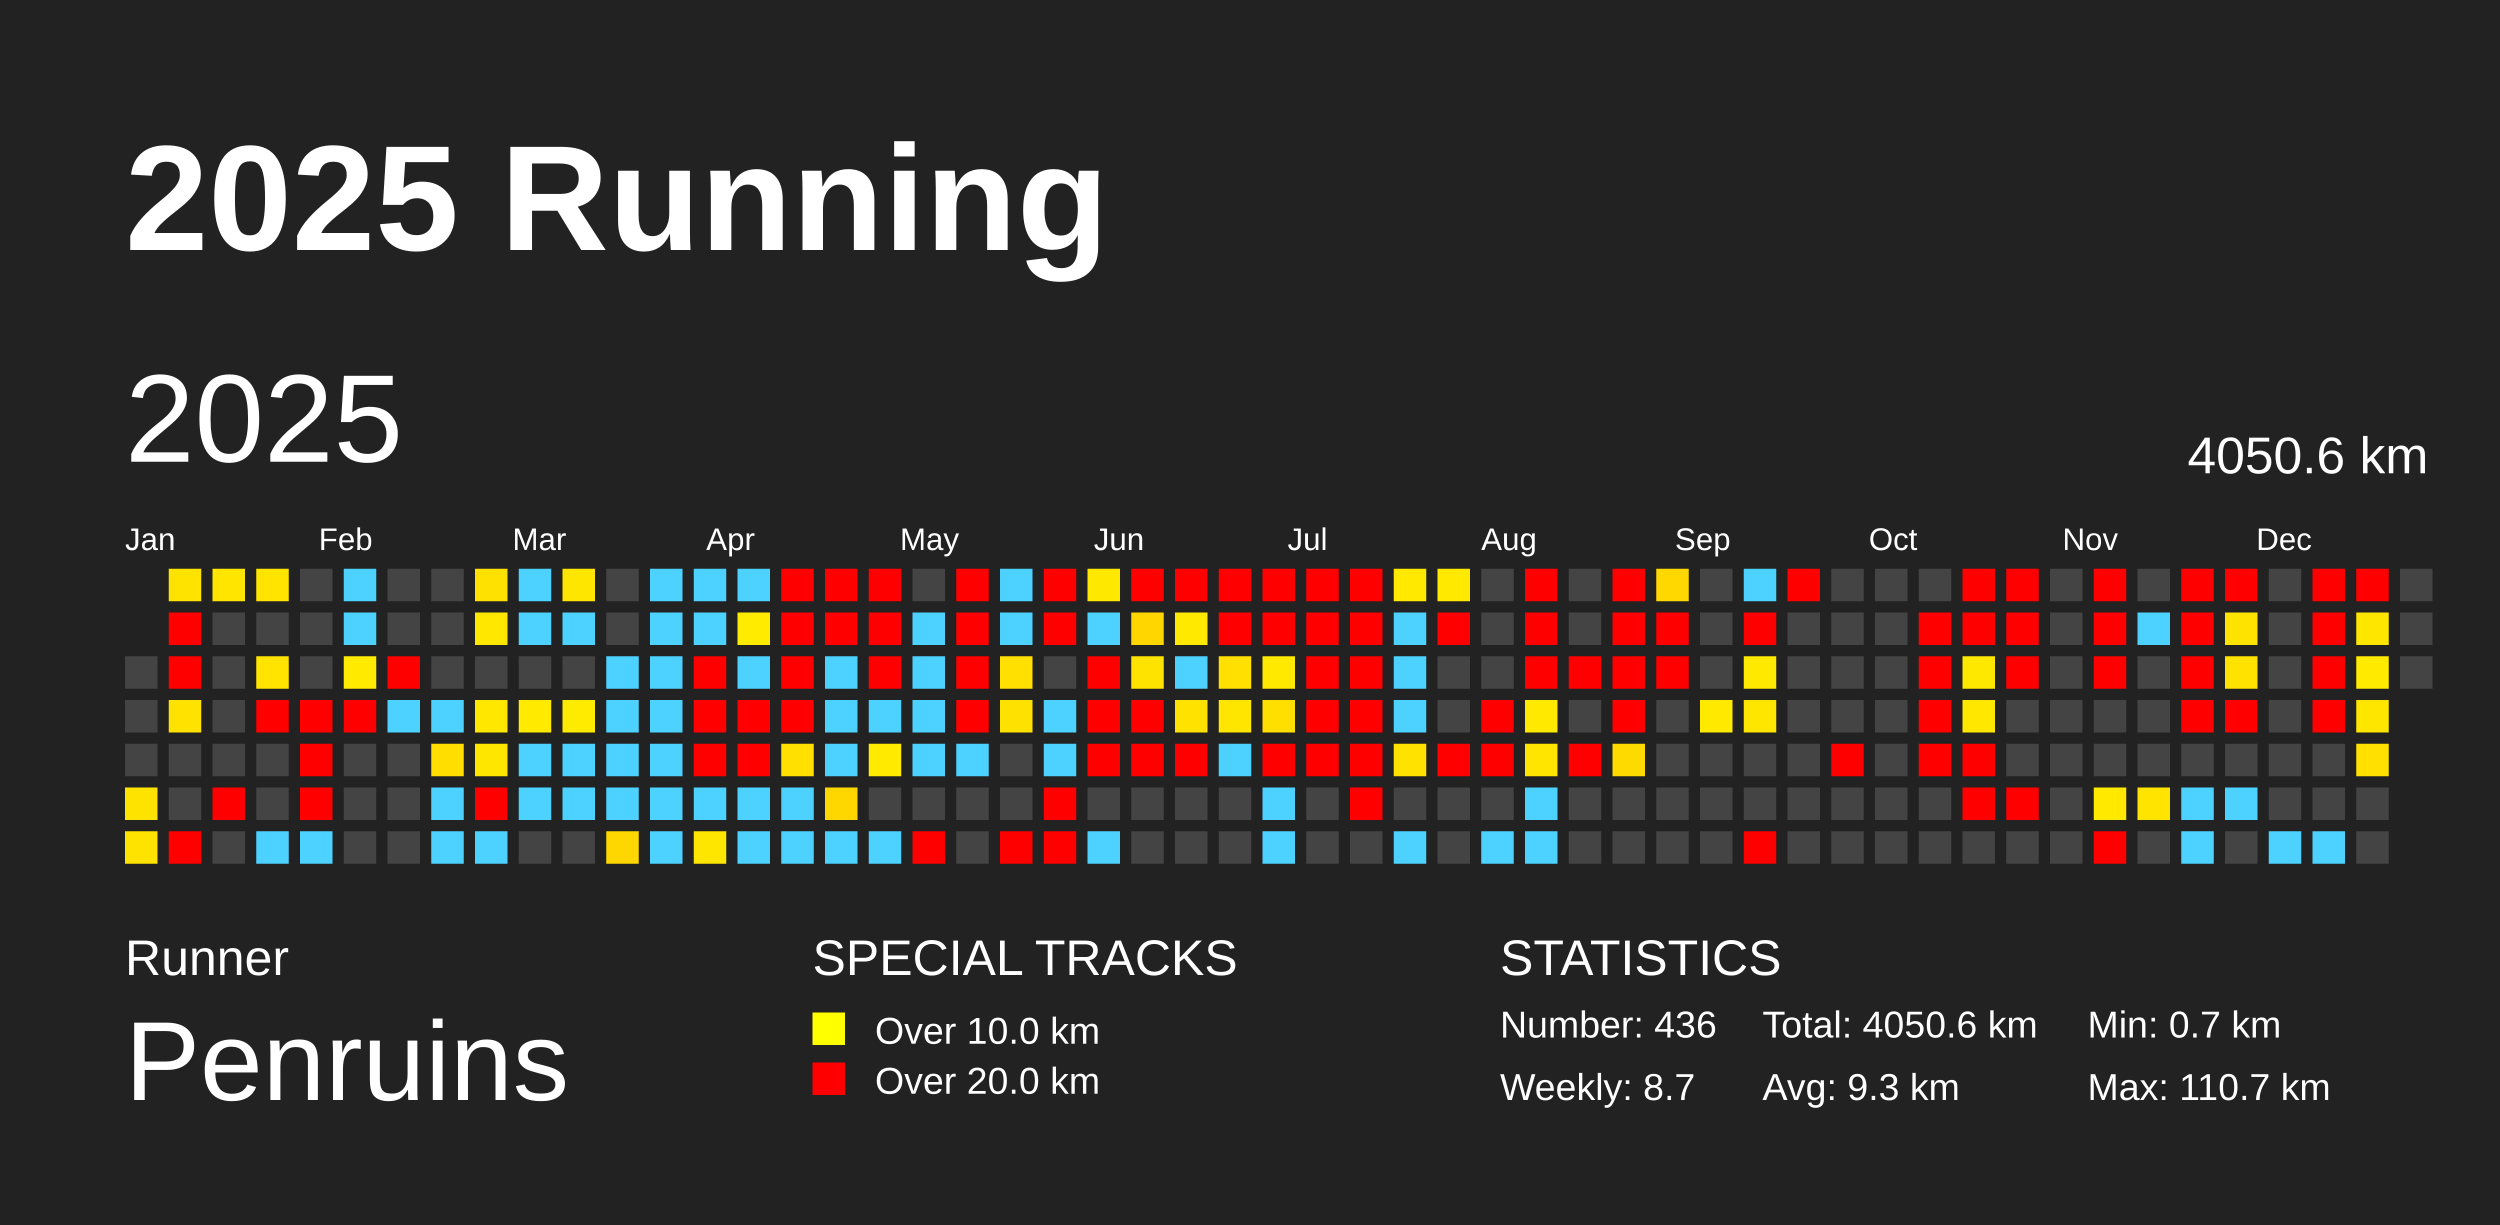
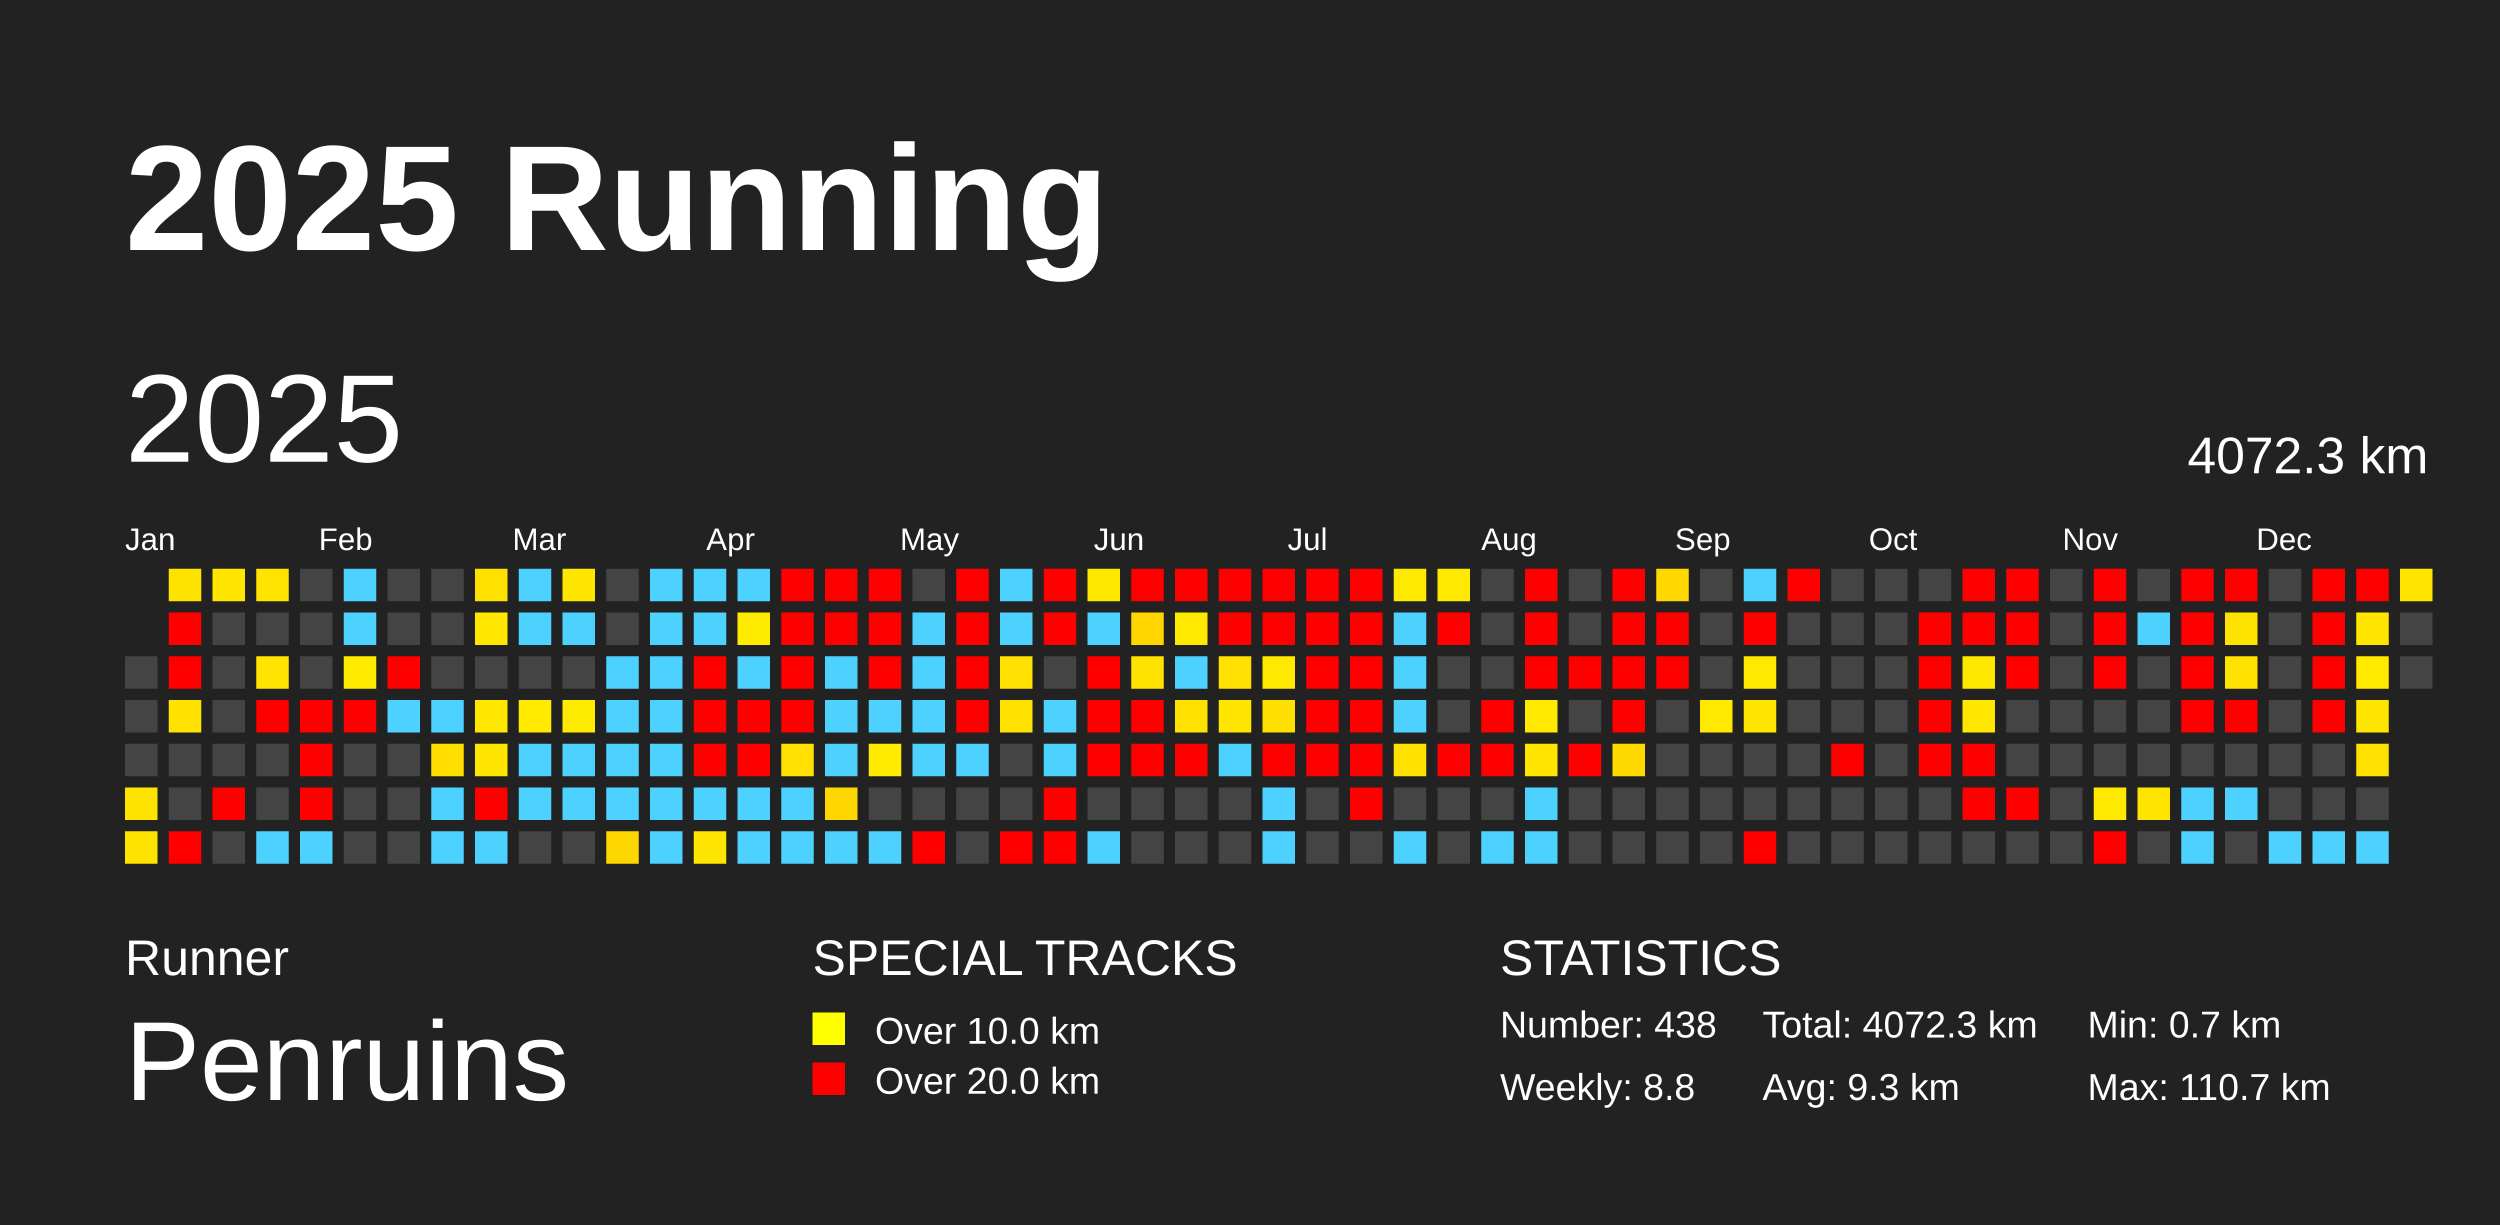
<svg xmlns="http://www.w3.org/2000/svg" baseProfile="full" height="98mm" version="1.1" viewBox="0,0,200,98" width="200mm">
  <defs />
  <rect fill="#222222" height="98" width="200" x="0" y="0" />
  <text fill="#FFFFFF" style="font-size:12px; font-family:Arial; font-weight:bold;" x="10" y="20">2025 Running</text>
  <text fill="#FFFFFF" style="font-size:4px; font-family:Arial" x="10" y="78">Runner</text>
  <text fill="#FFFFFF" style="font-size:9px; font-family:Arial" x="10" y="88">Penruins</text>
  <text fill="#FFFFFF" style="font-size:4px; font-family:Arial" x="65" y="78">SPECIAL TRACKS</text>
  <rect fill="yellow" height="2.6" width="2.6" x="65" y="81" />
  <text fill="#FFFFFF" style="font-size:3px; font-family:Arial" x="70" y="83.5">Over 10.0 km</text>
  <rect fill="red" height="2.6" width="2.6" x="65" y="85" />
  <text fill="#FFFFFF" style="font-size:3px; font-family:Arial" x="70" y="87.5">Over 20.0 km</text>
  <text fill="#FFFFFF" style="font-size:4px; font-family:Arial" x="120" y="78">STATISTICS</text>
-   <text fill="#FFFFFF" style="font-size:3px; font-family:Arial" x="120" y="83">Number: 436</text>
-   <text fill="#FFFFFF" style="font-size:3px; font-family:Arial" x="120" y="88">Weekly: 8.7</text>
-   <text fill="#FFFFFF" style="font-size:3px; font-family:Arial" x="141" y="83">Total: 4050.6 km</text>
+   <text fill="#FFFFFF" style="font-size:3px; font-family:Arial" x="120" y="83">Number: 438</text>
+   <text fill="#FFFFFF" style="font-size:3px; font-family:Arial" x="120" y="88">Weekly: 8.8</text>
+   <text fill="#FFFFFF" style="font-size:3px; font-family:Arial" x="141" y="83">Total: 4072.3 km</text>
  <text fill="#FFFFFF" style="font-size:3px; font-family:Arial" x="141" y="88">Avg: 9.3 km</text>
  <text fill="#FFFFFF" style="font-size:3px; font-family:Arial" x="167" y="83">Min: 0.7 km</text>
  <text fill="#FFFFFF" style="font-size:3px; font-family:Arial" x="167" y="88">Max: 110.7 km</text>
  <text dominant-baseline="hanging" fill="#FFFFFF" style="font-size:10.0px; font-family:Arial;" x="10" y="30">2025</text>
-   <text dominant-baseline="hanging" fill="#FFFFFF" style="font-size:4.125px; font-family:Arial;" x="175" y="35">4050.6 km</text>
+   <text dominant-baseline="hanging" fill="#FFFFFF" style="font-size:4.125px; font-family:Arial;" x="175" y="35">4072.3 km</text>
  <text fill="#FFFFFF" style="font-size:2.5px; font-family:Arial" x="10.0" y="44">Jan</text>
  <text fill="#FFFFFF" style="font-size:2.5px; font-family:Arial" x="25.5" y="44">Feb</text>
  <text fill="#FFFFFF" style="font-size:2.5px; font-family:Arial" x="41.0" y="44">Mar</text>
  <text fill="#FFFFFF" style="font-size:2.5px; font-family:Arial" x="56.5" y="44">Apr</text>
  <text fill="#FFFFFF" style="font-size:2.5px; font-family:Arial" x="72.0" y="44">May</text>
  <text fill="#FFFFFF" style="font-size:2.5px; font-family:Arial" x="87.5" y="44">Jun</text>
  <text fill="#FFFFFF" style="font-size:2.5px; font-family:Arial" x="103.0" y="44">Jul</text>
  <text fill="#FFFFFF" style="font-size:2.5px; font-family:Arial" x="118.5" y="44">Aug</text>
  <text fill="#FFFFFF" style="font-size:2.5px; font-family:Arial" x="134.0" y="44">Sep</text>
  <text fill="#FFFFFF" style="font-size:2.5px; font-family:Arial" x="149.5" y="44">Oct</text>
  <text fill="#FFFFFF" style="font-size:2.5px; font-family:Arial" x="165.0" y="44">Nov</text>
  <text fill="#FFFFFF" style="font-size:2.5px; font-family:Arial" x="180.5" y="44">Dec</text>
  <rect fill="#444444" height="2.6" width="2.6" x="10.0" y="52.5" />
  <rect fill="#444444" height="2.6" width="2.6" x="10.0" y="56.0" />
  <rect fill="#444444" height="2.6" width="2.6" x="10.0" y="59.5" />
  <rect fill="#ffe300" height="2.6" width="2.6" x="10.0" y="63.0" />
  <rect fill="#ffe300" height="2.6" width="2.6" x="10.0" y="66.5" />
  <rect fill="#ffe300" height="2.6" width="2.6" x="13.5" y="45.5" />
  <rect fill="red" height="2.6" width="2.6" x="13.5" y="49.0" />
  <rect fill="red" height="2.6" width="2.6" x="13.5" y="52.5" />
  <rect fill="#ffe200" height="2.6" width="2.6" x="13.5" y="56.0" />
  <rect fill="#444444" height="2.6" width="2.6" x="13.5" y="59.5" />
  <rect fill="#444444" height="2.6" width="2.6" x="13.5" y="63.0" />
  <rect fill="red" height="2.6" width="2.6" x="13.5" y="66.5" />
  <rect fill="#ffe500" height="2.6" width="2.6" x="17.0" y="45.5" />
  <rect fill="#444444" height="2.6" width="2.6" x="17.0" y="49.0" />
  <rect fill="#444444" height="2.6" width="2.6" x="17.0" y="52.5" />
  <rect fill="#444444" height="2.6" width="2.6" x="17.0" y="56.0" />
  <rect fill="#444444" height="2.6" width="2.6" x="17.0" y="59.5" />
  <rect fill="red" height="2.6" width="2.6" x="17.0" y="63.0" />
  <rect fill="#444444" height="2.6" width="2.6" x="17.0" y="66.5" />
  <rect fill="#ffe400" height="2.6" width="2.6" x="20.5" y="45.5" />
  <rect fill="#444444" height="2.6" width="2.6" x="20.5" y="49.0" />
  <rect fill="#ffe400" height="2.6" width="2.6" x="20.5" y="52.5" />
  <rect fill="red" height="2.6" width="2.6" x="20.5" y="56.0" />
  <rect fill="#444444" height="2.6" width="2.6" x="20.5" y="59.5" />
  <rect fill="#444444" height="2.6" width="2.6" x="20.5" y="63.0" />
  <rect fill="#4dd2ff" height="2.6" width="2.6" x="20.5" y="66.5" />
  <rect fill="#444444" height="2.6" width="2.6" x="24.0" y="45.5" />
  <rect fill="#444444" height="2.6" width="2.6" x="24.0" y="49.0" />
  <rect fill="#444444" height="2.6" width="2.6" x="24.0" y="52.5" />
  <rect fill="red" height="2.6" width="2.6" x="24.0" y="56.0" />
  <rect fill="red" height="2.6" width="2.6" x="24.0" y="59.5" />
  <rect fill="red" height="2.6" width="2.6" x="24.0" y="63.0" />
  <rect fill="#4dd2ff" height="2.6" width="2.6" x="24.0" y="66.5" />
  <rect fill="#4dd2ff" height="2.6" width="2.6" x="27.5" y="45.5" />
  <rect fill="#4dd2ff" height="2.6" width="2.6" x="27.5" y="49.0" />
  <rect fill="#ffea00" height="2.6" width="2.6" x="27.5" y="52.5" />
  <rect fill="red" height="2.6" width="2.6" x="27.5" y="56.0" />
  <rect fill="#444444" height="2.6" width="2.6" x="27.5" y="59.5" />
  <rect fill="#444444" height="2.6" width="2.6" x="27.5" y="63.0" />
  <rect fill="#444444" height="2.6" width="2.6" x="27.5" y="66.5" />
  <rect fill="#444444" height="2.6" width="2.6" x="31.0" y="45.5" />
  <rect fill="#444444" height="2.6" width="2.6" x="31.0" y="49.0" />
  <rect fill="red" height="2.6" width="2.6" x="31.0" y="52.5" />
  <rect fill="#4dd2ff" height="2.6" width="2.6" x="31.0" y="56.0" />
  <rect fill="#444444" height="2.6" width="2.6" x="31.0" y="59.5" />
  <rect fill="#444444" height="2.6" width="2.6" x="31.0" y="63.0" />
  <rect fill="#444444" height="2.6" width="2.6" x="31.0" y="66.5" />
  <rect fill="#444444" height="2.6" width="2.6" x="34.5" y="45.5" />
  <rect fill="#444444" height="2.6" width="2.6" x="34.5" y="49.0" />
  <rect fill="#444444" height="2.6" width="2.6" x="34.5" y="52.5" />
  <rect fill="#4dd2ff" height="2.6" width="2.6" x="34.5" y="56.0" />
  <rect fill="#ffde00" height="2.6" width="2.6" x="34.5" y="59.5" />
  <rect fill="#4dd2ff" height="2.6" width="2.6" x="34.5" y="63.0" />
  <rect fill="#4dd2ff" height="2.6" width="2.6" x="34.5" y="66.5" />
  <rect fill="#ffe100" height="2.6" width="2.6" x="38.0" y="45.5" />
  <rect fill="#ffe700" height="2.6" width="2.6" x="38.0" y="49.0" />
  <rect fill="#444444" height="2.6" width="2.6" x="38.0" y="52.5" />
  <rect fill="#ffe700" height="2.6" width="2.6" x="38.0" y="56.0" />
  <rect fill="#ffe600" height="2.6" width="2.6" x="38.0" y="59.5" />
  <rect fill="red" height="2.6" width="2.6" x="38.0" y="63.0" />
  <rect fill="#4dd2ff" height="2.6" width="2.6" x="38.0" y="66.5" />
  <rect fill="#4dd2ff" height="2.6" width="2.6" x="41.5" y="45.5" />
  <rect fill="#4dd2ff" height="2.6" width="2.6" x="41.5" y="49.0" />
  <rect fill="#444444" height="2.6" width="2.6" x="41.5" y="52.5" />
  <rect fill="#ffea00" height="2.6" width="2.6" x="41.5" y="56.0" />
  <rect fill="#4dd2ff" height="2.6" width="2.6" x="41.5" y="59.5" />
  <rect fill="#4dd2ff" height="2.6" width="2.6" x="41.5" y="63.0" />
  <rect fill="#444444" height="2.6" width="2.6" x="41.5" y="66.5" />
  <rect fill="#ffe600" height="2.6" width="2.6" x="45.0" y="45.5" />
  <rect fill="#4dd2ff" height="2.6" width="2.6" x="45.0" y="49.0" />
  <rect fill="#444444" height="2.6" width="2.6" x="45.0" y="52.5" />
  <rect fill="#ffeb00" height="2.6" width="2.6" x="45.0" y="56.0" />
  <rect fill="#4dd2ff" height="2.6" width="2.6" x="45.0" y="59.5" />
  <rect fill="#4dd2ff" height="2.6" width="2.6" x="45.0" y="63.0" />
  <rect fill="#444444" height="2.6" width="2.6" x="45.0" y="66.5" />
  <rect fill="#444444" height="2.6" width="2.6" x="48.5" y="45.5" />
  <rect fill="#444444" height="2.6" width="2.6" x="48.5" y="49.0" />
  <rect fill="#4dd2ff" height="2.6" width="2.6" x="48.5" y="52.5" />
  <rect fill="#4dd2ff" height="2.6" width="2.6" x="48.5" y="56.0" />
  <rect fill="#4dd2ff" height="2.6" width="2.6" x="48.5" y="59.5" />
  <rect fill="#4dd2ff" height="2.6" width="2.6" x="48.5" y="63.0" />
  <rect fill="#ffd700" height="2.6" width="2.6" x="48.5" y="66.5" />
  <rect fill="#4dd2ff" height="2.6" width="2.6" x="52.0" y="45.5" />
  <rect fill="#4dd2ff" height="2.6" width="2.6" x="52.0" y="49.0" />
  <rect fill="#4dd2ff" height="2.6" width="2.6" x="52.0" y="52.5" />
  <rect fill="#4dd2ff" height="2.6" width="2.6" x="52.0" y="56.0" />
  <rect fill="#4dd2ff" height="2.6" width="2.6" x="52.0" y="59.5" />
  <rect fill="#4dd2ff" height="2.6" width="2.6" x="52.0" y="63.0" />
  <rect fill="#4dd2ff" height="2.6" width="2.6" x="52.0" y="66.5" />
  <rect fill="#4dd2ff" height="2.6" width="2.6" x="55.5" y="45.5" />
  <rect fill="#4dd2ff" height="2.6" width="2.6" x="55.5" y="49.0" />
  <rect fill="red" height="2.6" width="2.6" x="55.5" y="52.5" />
  <rect fill="red" height="2.6" width="2.6" x="55.5" y="56.0" />
  <rect fill="red" height="2.6" width="2.6" x="55.5" y="59.5" />
  <rect fill="#4dd2ff" height="2.6" width="2.6" x="55.5" y="63.0" />
  <rect fill="#ffe600" height="2.6" width="2.6" x="55.5" y="66.5" />
  <rect fill="#4dd2ff" height="2.6" width="2.6" x="59.0" y="45.5" />
  <rect fill="#ffeb00" height="2.6" width="2.6" x="59.0" y="49.0" />
  <rect fill="#4dd2ff" height="2.6" width="2.6" x="59.0" y="52.5" />
  <rect fill="red" height="2.6" width="2.6" x="59.0" y="56.0" />
  <rect fill="red" height="2.6" width="2.6" x="59.0" y="59.5" />
  <rect fill="#4dd2ff" height="2.6" width="2.6" x="59.0" y="63.0" />
  <rect fill="#4dd2ff" height="2.6" width="2.6" x="59.0" y="66.5" />
  <rect fill="red" height="2.6" width="2.6" x="62.5" y="45.5" />
  <rect fill="red" height="2.6" width="2.6" x="62.5" y="49.0" />
  <rect fill="red" height="2.6" width="2.6" x="62.5" y="52.5" />
  <rect fill="red" height="2.6" width="2.6" x="62.5" y="56.0" />
  <rect fill="#ffe000" height="2.6" width="2.6" x="62.5" y="59.5" />
  <rect fill="#4dd2ff" height="2.6" width="2.6" x="62.5" y="63.0" />
  <rect fill="#4dd2ff" height="2.6" width="2.6" x="62.5" y="66.5" />
  <rect fill="red" height="2.6" width="2.6" x="66.0" y="45.5" />
  <rect fill="red" height="2.6" width="2.6" x="66.0" y="49.0" />
  <rect fill="#4dd2ff" height="2.6" width="2.6" x="66.0" y="52.5" />
  <rect fill="#4dd2ff" height="2.6" width="2.6" x="66.0" y="56.0" />
  <rect fill="#4dd2ff" height="2.6" width="2.6" x="66.0" y="59.5" />
  <rect fill="#ffd700" height="2.6" width="2.6" x="66.0" y="63.0" />
  <rect fill="#4dd2ff" height="2.6" width="2.6" x="66.0" y="66.5" />
  <rect fill="red" height="2.6" width="2.6" x="69.5" y="45.5" />
  <rect fill="red" height="2.6" width="2.6" x="69.5" y="49.0" />
  <rect fill="red" height="2.6" width="2.6" x="69.5" y="52.5" />
  <rect fill="#4dd2ff" height="2.6" width="2.6" x="69.5" y="56.0" />
  <rect fill="#ffea00" height="2.6" width="2.6" x="69.5" y="59.5" />
  <rect fill="#444444" height="2.6" width="2.6" x="69.5" y="63.0" />
  <rect fill="#4dd2ff" height="2.6" width="2.6" x="69.5" y="66.5" />
  <rect fill="#444444" height="2.6" width="2.6" x="73.0" y="45.5" />
  <rect fill="#4dd2ff" height="2.6" width="2.6" x="73.0" y="49.0" />
  <rect fill="#4dd2ff" height="2.6" width="2.6" x="73.0" y="52.5" />
  <rect fill="#4dd2ff" height="2.6" width="2.6" x="73.0" y="56.0" />
  <rect fill="#4dd2ff" height="2.6" width="2.6" x="73.0" y="59.5" />
  <rect fill="#444444" height="2.6" width="2.6" x="73.0" y="63.0" />
  <rect fill="red" height="2.6" width="2.6" x="73.0" y="66.5" />
  <rect fill="red" height="2.6" width="2.6" x="76.5" y="45.5" />
  <rect fill="red" height="2.6" width="2.6" x="76.5" y="49.0" />
  <rect fill="red" height="2.6" width="2.6" x="76.5" y="52.5" />
  <rect fill="red" height="2.6" width="2.6" x="76.5" y="56.0" />
  <rect fill="#4dd2ff" height="2.6" width="2.6" x="76.5" y="59.5" />
  <rect fill="#444444" height="2.6" width="2.6" x="76.5" y="63.0" />
  <rect fill="#444444" height="2.6" width="2.6" x="76.5" y="66.5" />
  <rect fill="#4dd2ff" height="2.6" width="2.6" x="80.0" y="45.5" />
  <rect fill="#4dd2ff" height="2.6" width="2.6" x="80.0" y="49.0" />
  <rect fill="#ffe000" height="2.6" width="2.6" x="80.0" y="52.5" />
  <rect fill="#ffe100" height="2.6" width="2.6" x="80.0" y="56.0" />
  <rect fill="#444444" height="2.6" width="2.6" x="80.0" y="59.5" />
  <rect fill="#444444" height="2.6" width="2.6" x="80.0" y="63.0" />
  <rect fill="red" height="2.6" width="2.6" x="80.0" y="66.5" />
  <rect fill="red" height="2.6" width="2.6" x="83.5" y="45.5" />
  <rect fill="red" height="2.6" width="2.6" x="83.5" y="49.0" />
  <rect fill="#444444" height="2.6" width="2.6" x="83.5" y="52.5" />
  <rect fill="#4dd2ff" height="2.6" width="2.6" x="83.5" y="56.0" />
  <rect fill="#4dd2ff" height="2.6" width="2.6" x="83.5" y="59.5" />
  <rect fill="red" height="2.6" width="2.6" x="83.5" y="63.0" />
  <rect fill="red" height="2.6" width="2.6" x="83.5" y="66.5" />
  <rect fill="#ffe800" height="2.6" width="2.6" x="87.0" y="45.5" />
  <rect fill="#4dd2ff" height="2.6" width="2.6" x="87.0" y="49.0" />
  <rect fill="red" height="2.6" width="2.6" x="87.0" y="52.5" />
  <rect fill="red" height="2.6" width="2.6" x="87.0" y="56.0" />
  <rect fill="red" height="2.6" width="2.6" x="87.0" y="59.5" />
  <rect fill="#444444" height="2.6" width="2.6" x="87.0" y="63.0" />
  <rect fill="#4dd2ff" height="2.6" width="2.6" x="87.0" y="66.5" />
  <rect fill="red" height="2.6" width="2.6" x="90.5" y="45.5" />
  <rect fill="#ffd600" height="2.6" width="2.6" x="90.5" y="49.0" />
  <rect fill="#ffe300" height="2.6" width="2.6" x="90.5" y="52.5" />
  <rect fill="red" height="2.6" width="2.6" x="90.5" y="56.0" />
  <rect fill="red" height="2.6" width="2.6" x="90.5" y="59.5" />
  <rect fill="#444444" height="2.6" width="2.6" x="90.5" y="63.0" />
  <rect fill="#444444" height="2.6" width="2.6" x="90.5" y="66.5" />
  <rect fill="red" height="2.6" width="2.6" x="94.0" y="45.5" />
  <rect fill="#ffe900" height="2.6" width="2.6" x="94.0" y="49.0" />
  <rect fill="#4dd2ff" height="2.6" width="2.6" x="94.0" y="52.5" />
  <rect fill="#ffe200" height="2.6" width="2.6" x="94.0" y="56.0" />
  <rect fill="red" height="2.6" width="2.6" x="94.0" y="59.5" />
  <rect fill="#444444" height="2.6" width="2.6" x="94.0" y="63.0" />
  <rect fill="#444444" height="2.6" width="2.6" x="94.0" y="66.5" />
  <rect fill="red" height="2.6" width="2.6" x="97.5" y="45.5" />
  <rect fill="red" height="2.6" width="2.6" x="97.5" y="49.0" />
  <rect fill="#ffe000" height="2.6" width="2.6" x="97.5" y="52.5" />
  <rect fill="#ffe600" height="2.6" width="2.6" x="97.5" y="56.0" />
  <rect fill="#4dd2ff" height="2.6" width="2.6" x="97.5" y="59.5" />
  <rect fill="#444444" height="2.6" width="2.6" x="97.5" y="63.0" />
  <rect fill="#444444" height="2.6" width="2.6" x="97.5" y="66.5" />
  <rect fill="red" height="2.6" width="2.6" x="101.0" y="45.5" />
  <rect fill="red" height="2.6" width="2.6" x="101.0" y="49.0" />
  <rect fill="#ffe900" height="2.6" width="2.6" x="101.0" y="52.5" />
  <rect fill="#ffdf00" height="2.6" width="2.6" x="101.0" y="56.0" />
  <rect fill="red" height="2.6" width="2.6" x="101.0" y="59.5" />
  <rect fill="#4dd2ff" height="2.6" width="2.6" x="101.0" y="63.0" />
  <rect fill="#4dd2ff" height="2.6" width="2.6" x="101.0" y="66.5" />
  <rect fill="red" height="2.6" width="2.6" x="104.5" y="45.5" />
  <rect fill="red" height="2.6" width="2.6" x="104.5" y="49.0" />
  <rect fill="red" height="2.6" width="2.6" x="104.5" y="52.5" />
  <rect fill="red" height="2.6" width="2.6" x="104.5" y="56.0" />
  <rect fill="red" height="2.6" width="2.6" x="104.5" y="59.5" />
  <rect fill="#444444" height="2.6" width="2.6" x="104.5" y="63.0" />
  <rect fill="#444444" height="2.6" width="2.6" x="104.5" y="66.5" />
  <rect fill="red" height="2.6" width="2.6" x="108.0" y="45.5" />
  <rect fill="red" height="2.6" width="2.6" x="108.0" y="49.0" />
  <rect fill="red" height="2.6" width="2.6" x="108.0" y="52.5" />
  <rect fill="red" height="2.6" width="2.6" x="108.0" y="56.0" />
  <rect fill="red" height="2.6" width="2.6" x="108.0" y="59.5" />
  <rect fill="red" height="2.6" width="2.6" x="108.0" y="63.0" />
  <rect fill="#444444" height="2.6" width="2.6" x="108.0" y="66.5" />
  <rect fill="#ffe900" height="2.6" width="2.6" x="111.5" y="45.5" />
  <rect fill="#4dd2ff" height="2.6" width="2.6" x="111.5" y="49.0" />
  <rect fill="#4dd2ff" height="2.6" width="2.6" x="111.5" y="52.5" />
  <rect fill="#4dd2ff" height="2.6" width="2.6" x="111.5" y="56.0" />
  <rect fill="#ffe200" height="2.6" width="2.6" x="111.5" y="59.5" />
  <rect fill="#444444" height="2.6" width="2.6" x="111.5" y="63.0" />
  <rect fill="#4dd2ff" height="2.6" width="2.6" x="111.5" y="66.5" />
  <rect fill="#ffe900" height="2.6" width="2.6" x="115.0" y="45.5" />
  <rect fill="red" height="2.6" width="2.6" x="115.0" y="49.0" />
  <rect fill="#444444" height="2.6" width="2.6" x="115.0" y="52.5" />
  <rect fill="#444444" height="2.6" width="2.6" x="115.0" y="56.0" />
  <rect fill="red" height="2.6" width="2.6" x="115.0" y="59.5" />
  <rect fill="#444444" height="2.6" width="2.6" x="115.0" y="63.0" />
  <rect fill="#444444" height="2.6" width="2.6" x="115.0" y="66.5" />
  <rect fill="#444444" height="2.6" width="2.6" x="118.5" y="45.5" />
  <rect fill="#444444" height="2.6" width="2.6" x="118.5" y="49.0" />
  <rect fill="#444444" height="2.6" width="2.6" x="118.5" y="52.5" />
  <rect fill="red" height="2.6" width="2.6" x="118.5" y="56.0" />
  <rect fill="red" height="2.6" width="2.6" x="118.5" y="59.5" />
  <rect fill="#444444" height="2.6" width="2.6" x="118.5" y="63.0" />
  <rect fill="#4dd2ff" height="2.6" width="2.6" x="118.5" y="66.5" />
  <rect fill="red" height="2.6" width="2.6" x="122.0" y="45.5" />
  <rect fill="red" height="2.6" width="2.6" x="122.0" y="49.0" />
  <rect fill="red" height="2.6" width="2.6" x="122.0" y="52.5" />
  <rect fill="#ffe900" height="2.6" width="2.6" x="122.0" y="56.0" />
  <rect fill="#ffe500" height="2.6" width="2.6" x="122.0" y="59.5" />
  <rect fill="#4dd2ff" height="2.6" width="2.6" x="122.0" y="63.0" />
  <rect fill="#4dd2ff" height="2.6" width="2.6" x="122.0" y="66.5" />
  <rect fill="#444444" height="2.6" width="2.6" x="125.5" y="45.5" />
  <rect fill="#444444" height="2.6" width="2.6" x="125.5" y="49.0" />
  <rect fill="red" height="2.6" width="2.6" x="125.5" y="52.5" />
  <rect fill="#444444" height="2.6" width="2.6" x="125.5" y="56.0" />
  <rect fill="red" height="2.6" width="2.6" x="125.5" y="59.5" />
  <rect fill="#444444" height="2.6" width="2.6" x="125.5" y="63.0" />
  <rect fill="#444444" height="2.6" width="2.6" x="125.5" y="66.5" />
  <rect fill="red" height="2.6" width="2.6" x="129.0" y="45.5" />
  <rect fill="red" height="2.6" width="2.6" x="129.0" y="49.0" />
  <rect fill="red" height="2.6" width="2.6" x="129.0" y="52.5" />
  <rect fill="red" height="2.6" width="2.6" x="129.0" y="56.0" />
  <rect fill="#ffda00" height="2.6" width="2.6" x="129.0" y="59.5" />
  <rect fill="#444444" height="2.6" width="2.6" x="129.0" y="63.0" />
  <rect fill="#444444" height="2.6" width="2.6" x="129.0" y="66.5" />
  <rect fill="#ffd800" height="2.6" width="2.6" x="132.5" y="45.5" />
  <rect fill="red" height="2.6" width="2.6" x="132.5" y="49.0" />
  <rect fill="red" height="2.6" width="2.6" x="132.5" y="52.5" />
  <rect fill="#444444" height="2.6" width="2.6" x="132.5" y="56.0" />
  <rect fill="#444444" height="2.6" width="2.6" x="132.5" y="59.5" />
  <rect fill="#444444" height="2.6" width="2.6" x="132.5" y="63.0" />
  <rect fill="#444444" height="2.6" width="2.6" x="132.5" y="66.5" />
  <rect fill="#444444" height="2.6" width="2.6" x="136.0" y="45.5" />
  <rect fill="#444444" height="2.6" width="2.6" x="136.0" y="49.0" />
  <rect fill="#444444" height="2.6" width="2.6" x="136.0" y="52.5" />
  <rect fill="#ffe900" height="2.6" width="2.6" x="136.0" y="56.0" />
  <rect fill="#444444" height="2.6" width="2.6" x="136.0" y="59.5" />
  <rect fill="#444444" height="2.6" width="2.6" x="136.0" y="63.0" />
  <rect fill="#444444" height="2.6" width="2.6" x="136.0" y="66.5" />
  <rect fill="#4dd2ff" height="2.6" width="2.6" x="139.5" y="45.5" />
  <rect fill="red" height="2.6" width="2.6" x="139.5" y="49.0" />
  <rect fill="#ffe900" height="2.6" width="2.6" x="139.5" y="52.5" />
  <rect fill="#ffe600" height="2.6" width="2.6" x="139.5" y="56.0" />
  <rect fill="#444444" height="2.6" width="2.6" x="139.5" y="59.5" />
  <rect fill="#444444" height="2.6" width="2.6" x="139.5" y="63.0" />
  <rect fill="red" height="2.6" width="2.6" x="139.5" y="66.5" />
  <rect fill="red" height="2.6" width="2.6" x="143.0" y="45.5" />
  <rect fill="#444444" height="2.6" width="2.6" x="143.0" y="49.0" />
  <rect fill="#444444" height="2.6" width="2.6" x="143.0" y="52.5" />
  <rect fill="#444444" height="2.6" width="2.6" x="143.0" y="56.0" />
  <rect fill="#444444" height="2.6" width="2.6" x="143.0" y="59.5" />
  <rect fill="#444444" height="2.6" width="2.6" x="143.0" y="63.0" />
  <rect fill="#444444" height="2.6" width="2.6" x="143.0" y="66.5" />
  <rect fill="#444444" height="2.6" width="2.6" x="146.5" y="45.5" />
  <rect fill="#444444" height="2.6" width="2.6" x="146.5" y="49.0" />
  <rect fill="#444444" height="2.6" width="2.6" x="146.5" y="52.5" />
  <rect fill="#444444" height="2.6" width="2.6" x="146.5" y="56.0" />
  <rect fill="red" height="2.6" width="2.6" x="146.5" y="59.5" />
  <rect fill="#444444" height="2.6" width="2.6" x="146.5" y="63.0" />
  <rect fill="#444444" height="2.6" width="2.6" x="146.5" y="66.5" />
  <rect fill="#444444" height="2.6" width="2.6" x="150.0" y="45.5" />
  <rect fill="#444444" height="2.6" width="2.6" x="150.0" y="49.0" />
  <rect fill="#444444" height="2.6" width="2.6" x="150.0" y="52.5" />
  <rect fill="#444444" height="2.6" width="2.6" x="150.0" y="56.0" />
  <rect fill="#444444" height="2.6" width="2.6" x="150.0" y="59.5" />
  <rect fill="#444444" height="2.6" width="2.6" x="150.0" y="63.0" />
  <rect fill="#444444" height="2.6" width="2.6" x="150.0" y="66.5" />
  <rect fill="#444444" height="2.6" width="2.6" x="153.5" y="45.5" />
  <rect fill="red" height="2.6" width="2.6" x="153.5" y="49.0" />
  <rect fill="red" height="2.6" width="2.6" x="153.5" y="52.5" />
  <rect fill="red" height="2.6" width="2.6" x="153.5" y="56.0" />
  <rect fill="red" height="2.6" width="2.6" x="153.5" y="59.5" />
  <rect fill="#444444" height="2.6" width="2.6" x="153.5" y="63.0" />
  <rect fill="#444444" height="2.6" width="2.6" x="153.5" y="66.5" />
  <rect fill="red" height="2.6" width="2.6" x="157.0" y="45.5" />
  <rect fill="red" height="2.6" width="2.6" x="157.0" y="49.0" />
  <rect fill="#ffe800" height="2.6" width="2.6" x="157.0" y="52.5" />
  <rect fill="#ffe700" height="2.6" width="2.6" x="157.0" y="56.0" />
  <rect fill="red" height="2.6" width="2.6" x="157.0" y="59.5" />
  <rect fill="red" height="2.6" width="2.6" x="157.0" y="63.0" />
  <rect fill="#444444" height="2.6" width="2.6" x="157.0" y="66.5" />
  <rect fill="red" height="2.6" width="2.6" x="160.5" y="45.5" />
  <rect fill="red" height="2.6" width="2.6" x="160.5" y="49.0" />
  <rect fill="red" height="2.6" width="2.6" x="160.5" y="52.5" />
  <rect fill="#444444" height="2.6" width="2.6" x="160.5" y="56.0" />
  <rect fill="#444444" height="2.6" width="2.6" x="160.5" y="59.5" />
  <rect fill="red" height="2.6" width="2.6" x="160.5" y="63.0" />
  <rect fill="#444444" height="2.6" width="2.6" x="160.5" y="66.5" />
  <rect fill="#444444" height="2.6" width="2.6" x="164.0" y="45.5" />
  <rect fill="#444444" height="2.6" width="2.6" x="164.0" y="49.0" />
  <rect fill="#444444" height="2.6" width="2.6" x="164.0" y="52.5" />
  <rect fill="#444444" height="2.6" width="2.6" x="164.0" y="56.0" />
  <rect fill="#444444" height="2.6" width="2.6" x="164.0" y="59.5" />
  <rect fill="#444444" height="2.6" width="2.6" x="164.0" y="63.0" />
  <rect fill="#444444" height="2.6" width="2.6" x="164.0" y="66.5" />
  <rect fill="red" height="2.6" width="2.6" x="167.5" y="45.5" />
  <rect fill="red" height="2.6" width="2.6" x="167.5" y="49.0" />
  <rect fill="red" height="2.6" width="2.6" x="167.5" y="52.5" />
  <rect fill="#444444" height="2.6" width="2.6" x="167.5" y="56.0" />
  <rect fill="#444444" height="2.6" width="2.6" x="167.5" y="59.5" />
  <rect fill="#ffe900" height="2.6" width="2.6" x="167.5" y="63.0" />
  <rect fill="red" height="2.6" width="2.6" x="167.5" y="66.5" />
  <rect fill="#444444" height="2.6" width="2.6" x="171.0" y="45.5" />
  <rect fill="#4dd2ff" height="2.6" width="2.6" x="171.0" y="49.0" />
  <rect fill="#444444" height="2.6" width="2.6" x="171.0" y="52.5" />
  <rect fill="#444444" height="2.6" width="2.6" x="171.0" y="56.0" />
  <rect fill="#444444" height="2.6" width="2.6" x="171.0" y="59.5" />
  <rect fill="#ffe400" height="2.6" width="2.6" x="171.0" y="63.0" />
  <rect fill="#444444" height="2.6" width="2.6" x="171.0" y="66.5" />
  <rect fill="red" height="2.6" width="2.6" x="174.5" y="45.5" />
  <rect fill="red" height="2.6" width="2.6" x="174.5" y="49.0" />
  <rect fill="red" height="2.6" width="2.6" x="174.5" y="52.5" />
  <rect fill="red" height="2.6" width="2.6" x="174.5" y="56.0" />
  <rect fill="#444444" height="2.6" width="2.6" x="174.5" y="59.5" />
  <rect fill="#4dd2ff" height="2.6" width="2.6" x="174.5" y="63.0" />
  <rect fill="#4dd2ff" height="2.6" width="2.6" x="174.5" y="66.5" />
  <rect fill="red" height="2.6" width="2.6" x="178.0" y="45.5" />
  <rect fill="#ffe300" height="2.6" width="2.6" x="178.0" y="49.0" />
  <rect fill="#ffe200" height="2.6" width="2.6" x="178.0" y="52.5" />
  <rect fill="red" height="2.6" width="2.6" x="178.0" y="56.0" />
  <rect fill="#444444" height="2.6" width="2.6" x="178.0" y="59.5" />
  <rect fill="#4dd2ff" height="2.6" width="2.6" x="178.0" y="63.0" />
  <rect fill="#444444" height="2.6" width="2.6" x="178.0" y="66.5" />
  <rect fill="#444444" height="2.6" width="2.6" x="181.5" y="45.5" />
  <rect fill="#444444" height="2.6" width="2.6" x="181.5" y="49.0" />
  <rect fill="#444444" height="2.6" width="2.6" x="181.5" y="52.5" />
  <rect fill="#444444" height="2.6" width="2.6" x="181.5" y="56.0" />
  <rect fill="#444444" height="2.6" width="2.6" x="181.5" y="59.5" />
  <rect fill="#444444" height="2.6" width="2.6" x="181.5" y="63.0" />
  <rect fill="#4dd2ff" height="2.6" width="2.6" x="181.5" y="66.5" />
  <rect fill="red" height="2.6" width="2.6" x="185.0" y="45.5" />
  <rect fill="red" height="2.6" width="2.6" x="185.0" y="49.0" />
  <rect fill="red" height="2.6" width="2.6" x="185.0" y="52.5" />
  <rect fill="red" height="2.6" width="2.6" x="185.0" y="56.0" />
  <rect fill="#444444" height="2.6" width="2.6" x="185.0" y="59.5" />
  <rect fill="#444444" height="2.6" width="2.6" x="185.0" y="63.0" />
  <rect fill="#4dd2ff" height="2.6" width="2.6" x="185.0" y="66.5" />
  <rect fill="red" height="2.6" width="2.6" x="188.5" y="45.5" />
  <rect fill="#ffe600" height="2.6" width="2.6" x="188.5" y="49.0" />
  <rect fill="#ffea00" height="2.6" width="2.6" x="188.5" y="52.5" />
  <rect fill="#ffe600" height="2.6" width="2.6" x="188.5" y="56.0" />
  <rect fill="#ffe000" height="2.6" width="2.6" x="188.5" y="59.5" />
  <rect fill="#444444" height="2.6" width="2.6" x="188.5" y="63.0" />
-   <rect fill="#444444" height="2.6" width="2.6" x="188.5" y="66.5" />
-   <rect fill="#444444" height="2.6" width="2.6" x="192.0" y="45.5" />
+   <rect fill="#4dd2ff" height="2.6" width="2.6" x="188.5" y="66.5" />
+   <rect fill="#ffe600" height="2.6" width="2.6" x="192.0" y="45.5" />
  <rect fill="#444444" height="2.6" width="2.6" x="192.0" y="49.0" />
  <rect fill="#444444" height="2.6" width="2.6" x="192.0" y="52.5" />
</svg>
